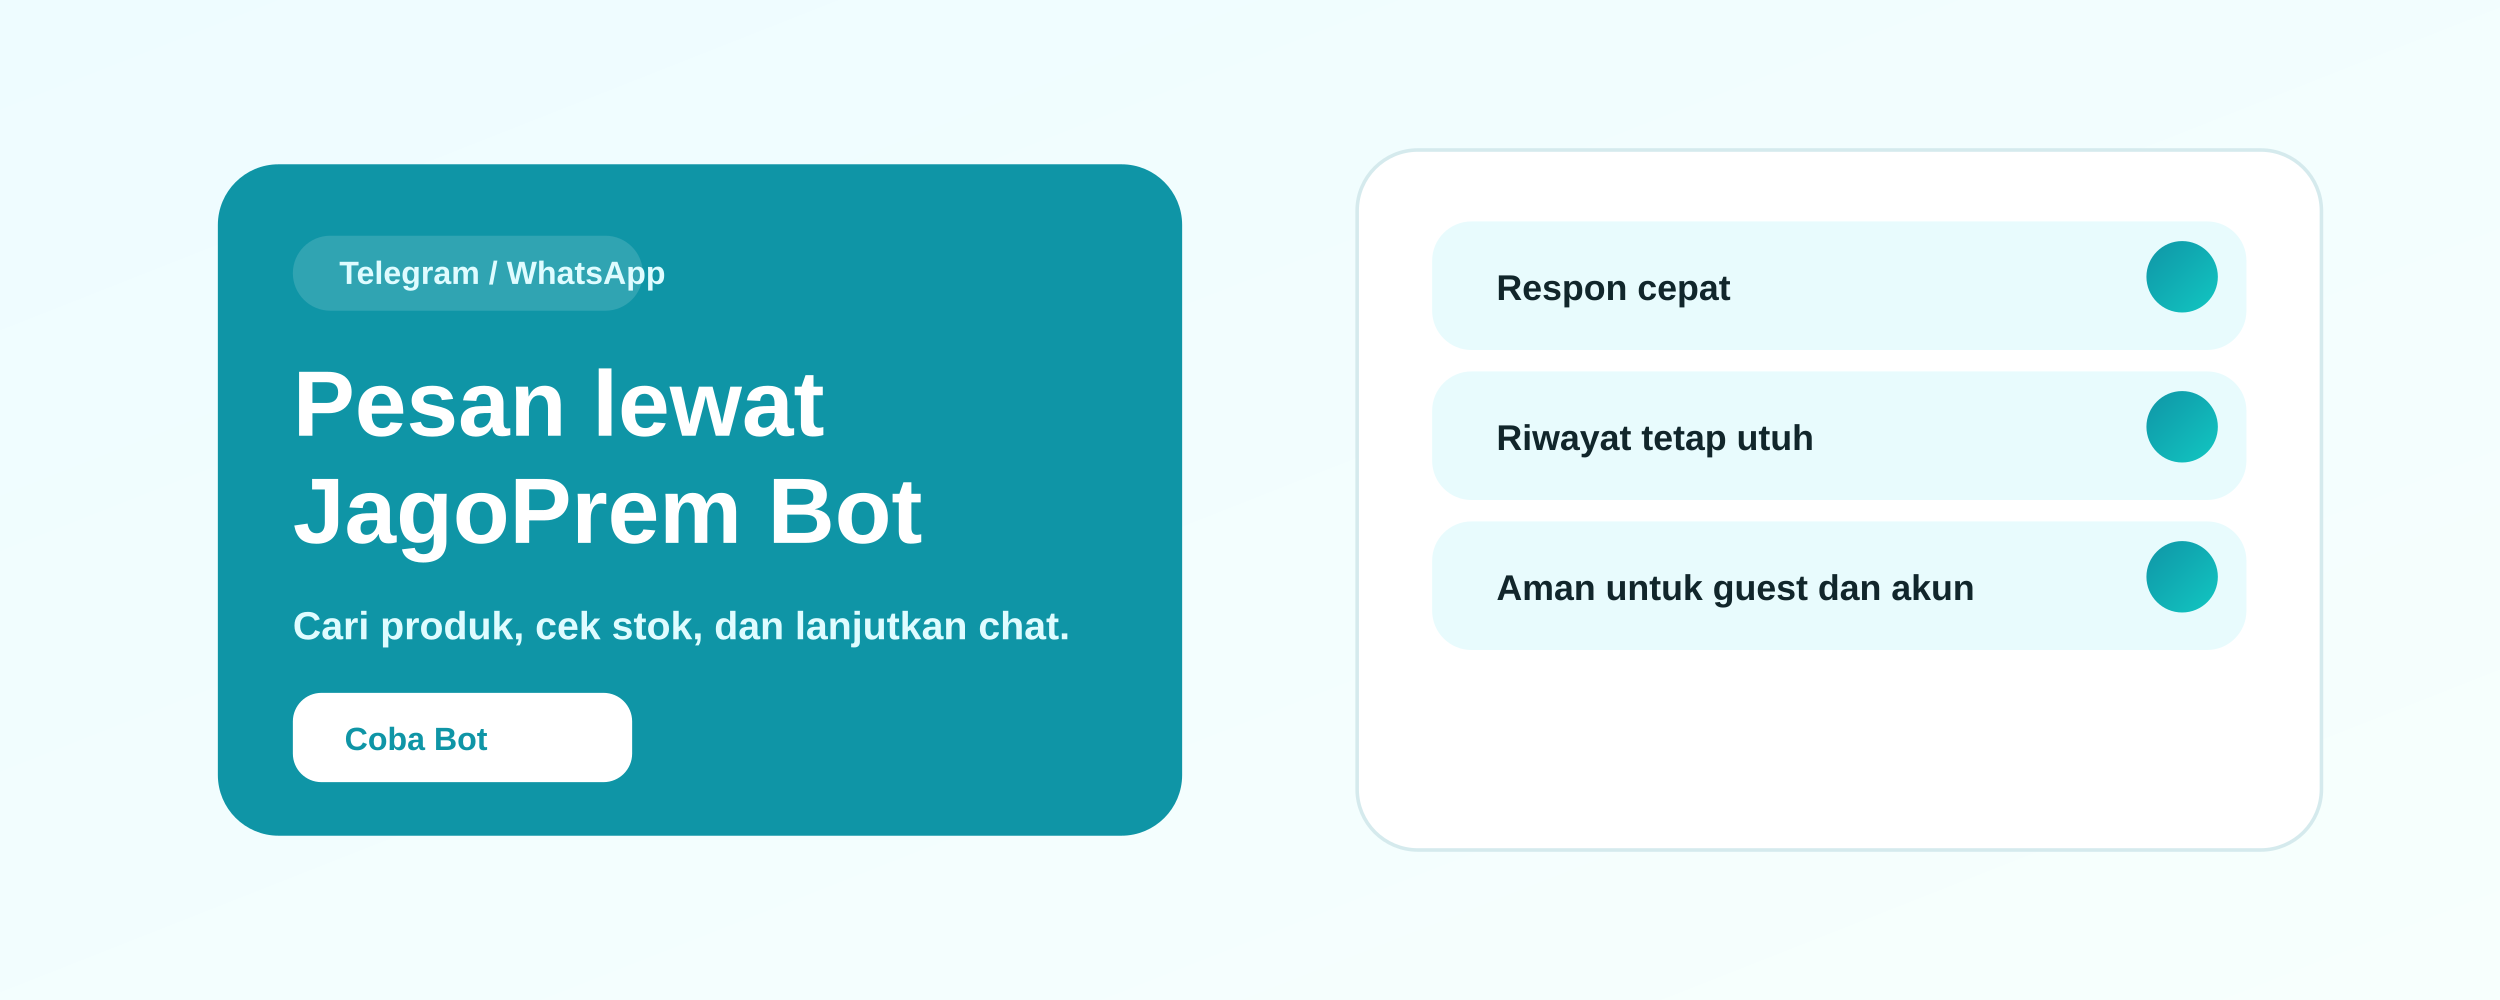
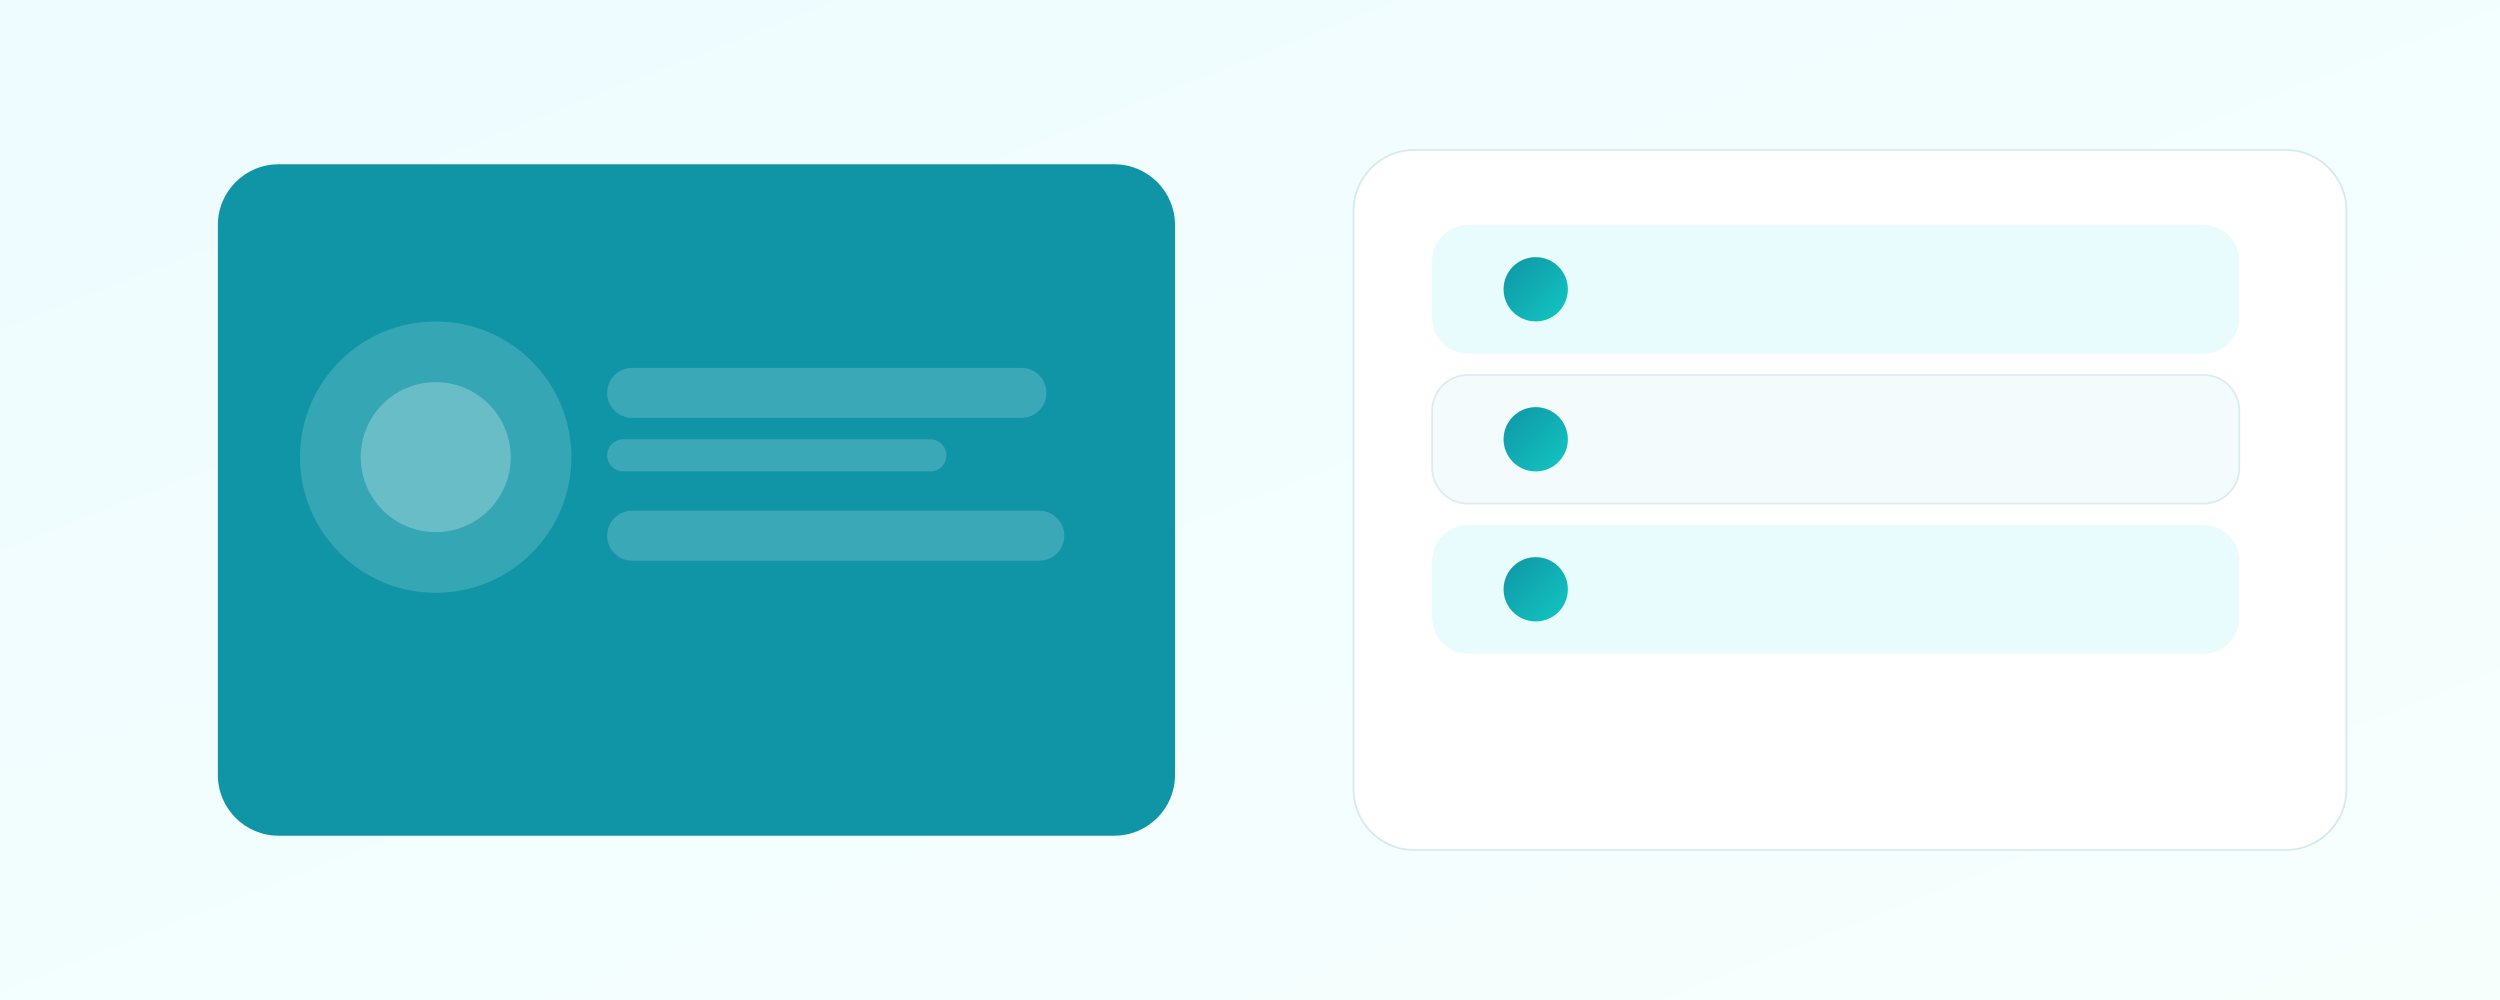
- <svg xmlns="http://www.w3.org/2000/svg" viewBox="0 0 1400 560" role="img" aria-label="JagoPrem bot banner">
+ <svg xmlns="http://www.w3.org/2000/svg" viewBox="0 0 1400 560" role="img" aria-label="JagoPrem banner bot">
  <defs>
-     <linearGradient id="bg" x1="0" y1="0" x2="1" y2="1">
+     <linearGradient id="g" x1="0" y1="0" x2="1" y2="1">
      <stop offset="0" stop-color="#eefcff" />
      <stop offset="1" stop-color="#f7fffd" />
    </linearGradient>
-     <linearGradient id="accent" x1="0" y1="0" x2="1" y2="1">
+     <linearGradient id="a" x1="0" y1="0" x2="1" y2="1">
      <stop offset="0" stop-color="#0f95a6" />
      <stop offset="1" stop-color="#12c7c2" />
    </linearGradient>
  </defs>
-   <rect width="1400" height="560" fill="url(#bg)" />
-   <rect x="122" y="92" width="540" height="376" rx="34" fill="#0f95a6" />
-   <rect x="164" y="132" width="196" height="42" rx="21" fill="#fff" opacity=".14" />
-   <text x="190" y="159" font-family="Arial, sans-serif" font-size="18" font-weight="800" fill="#dffcff">Telegram / WhatsApp</text>
-   <text x="164" y="244" font-family="Arial, sans-serif" font-size="52" font-weight="900" fill="#fff">Pesan lewat</text>
-   <text x="164" y="304" font-family="Arial, sans-serif" font-size="52" font-weight="900" fill="#fff">JagoPrem Bot</text>
-   <text x="164" y="358" font-family="Arial, sans-serif" font-size="22" font-weight="600" fill="#dffcff">Cari produk, cek stok, dan lanjutkan chat.</text>
-   <rect x="164" y="388" width="190" height="50" rx="16" fill="#fff" />
-   <text x="193" y="420" font-family="Arial, sans-serif" font-size="18" font-weight="800" fill="#0f95a6">Coba Bot</text>
-   <rect x="760" y="84" width="540" height="392" rx="34" fill="#fff" stroke="#d5eaed" stroke-width="2" />
-   <rect x="802" y="124" width="456" height="72" rx="22" fill="#e8fbfd" />
-   <rect x="802" y="208" width="456" height="72" rx="22" fill="#e8fbfd" />
-   <rect x="802" y="292" width="456" height="72" rx="22" fill="#e8fbfd" />
-   <text x="838" y="168" font-family="Arial, sans-serif" font-size="20" font-weight="800" fill="#11262b">Respon cepat</text>
-   <text x="838" y="252" font-family="Arial, sans-serif" font-size="20" font-weight="800" fill="#11262b">Riwayat tetap utuh</text>
-   <text x="838" y="336" font-family="Arial, sans-serif" font-size="20" font-weight="800" fill="#11262b">Aman untuk guest dan akun</text>
-   <circle cx="1222" cy="155" r="20" fill="url(#accent)" />
-   <circle cx="1222" cy="239" r="20" fill="url(#accent)" />
-   <circle cx="1222" cy="323" r="20" fill="url(#accent)" />
+   <rect width="1400" height="560" fill="url(#g)" />
+   <rect x="122" y="92" width="536" height="376" rx="34" fill="#0f95a6" />
+   <circle cx="244" cy="256" r="76" fill="#fff" opacity=".16" />
+   <circle cx="244" cy="256" r="42" fill="#fff" opacity=".26" />
+   <rect x="340" y="206" width="246" height="28" rx="14" fill="#fff" opacity=".18" />
+   <rect x="340" y="246" width="190" height="18" rx="9" fill="#fff" opacity=".18" />
+   <rect x="340" y="286" width="256" height="28" rx="14" fill="#fff" opacity=".18" />
+   <rect x="758" y="84" width="556" height="392" rx="34" fill="#fff" stroke="#d5eaed" />
+   <rect x="802" y="126" width="452" height="72" rx="20" fill="#e8fbfd" />
+   <rect x="802" y="210" width="452" height="72" rx="20" fill="#f3fbfc" stroke="#dbecef" />
+   <rect x="802" y="294" width="452" height="72" rx="20" fill="#e8fbfd" />
+   <circle cx="860" cy="162" r="18" fill="url(#a)" />
+   <circle cx="860" cy="246" r="18" fill="url(#a)" />
+   <circle cx="860" cy="330" r="18" fill="url(#a)" />
</svg>
